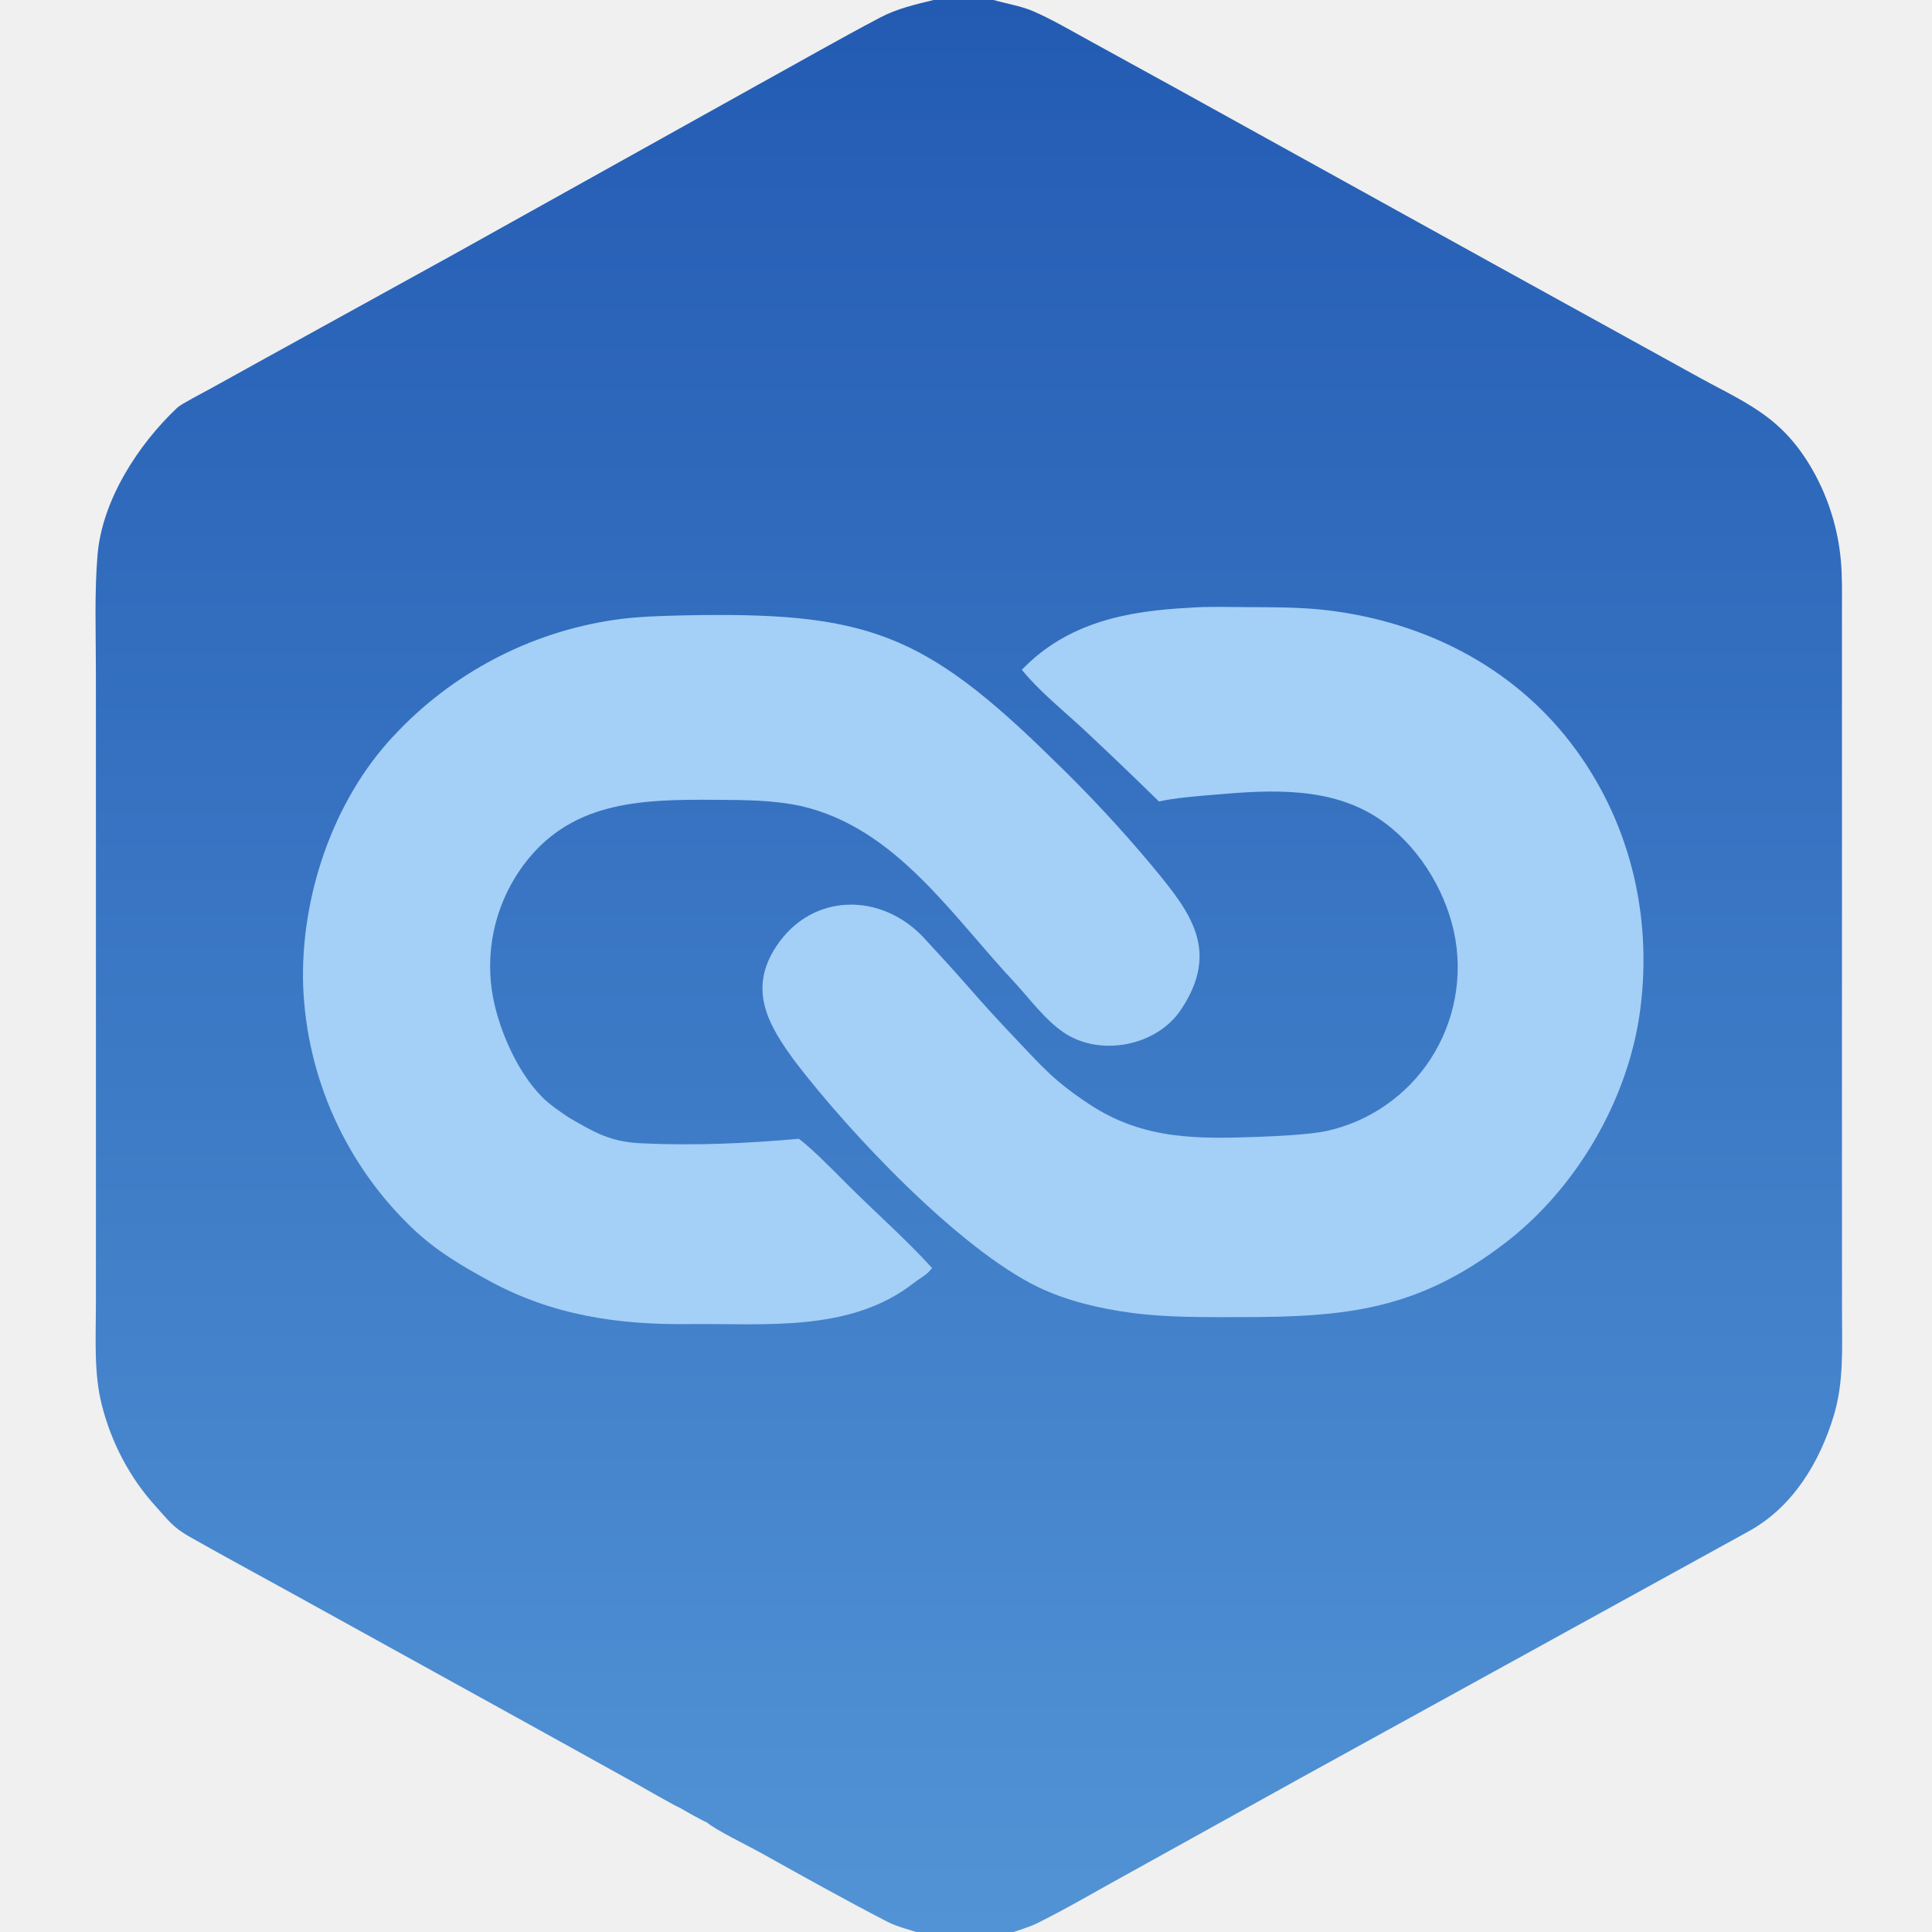
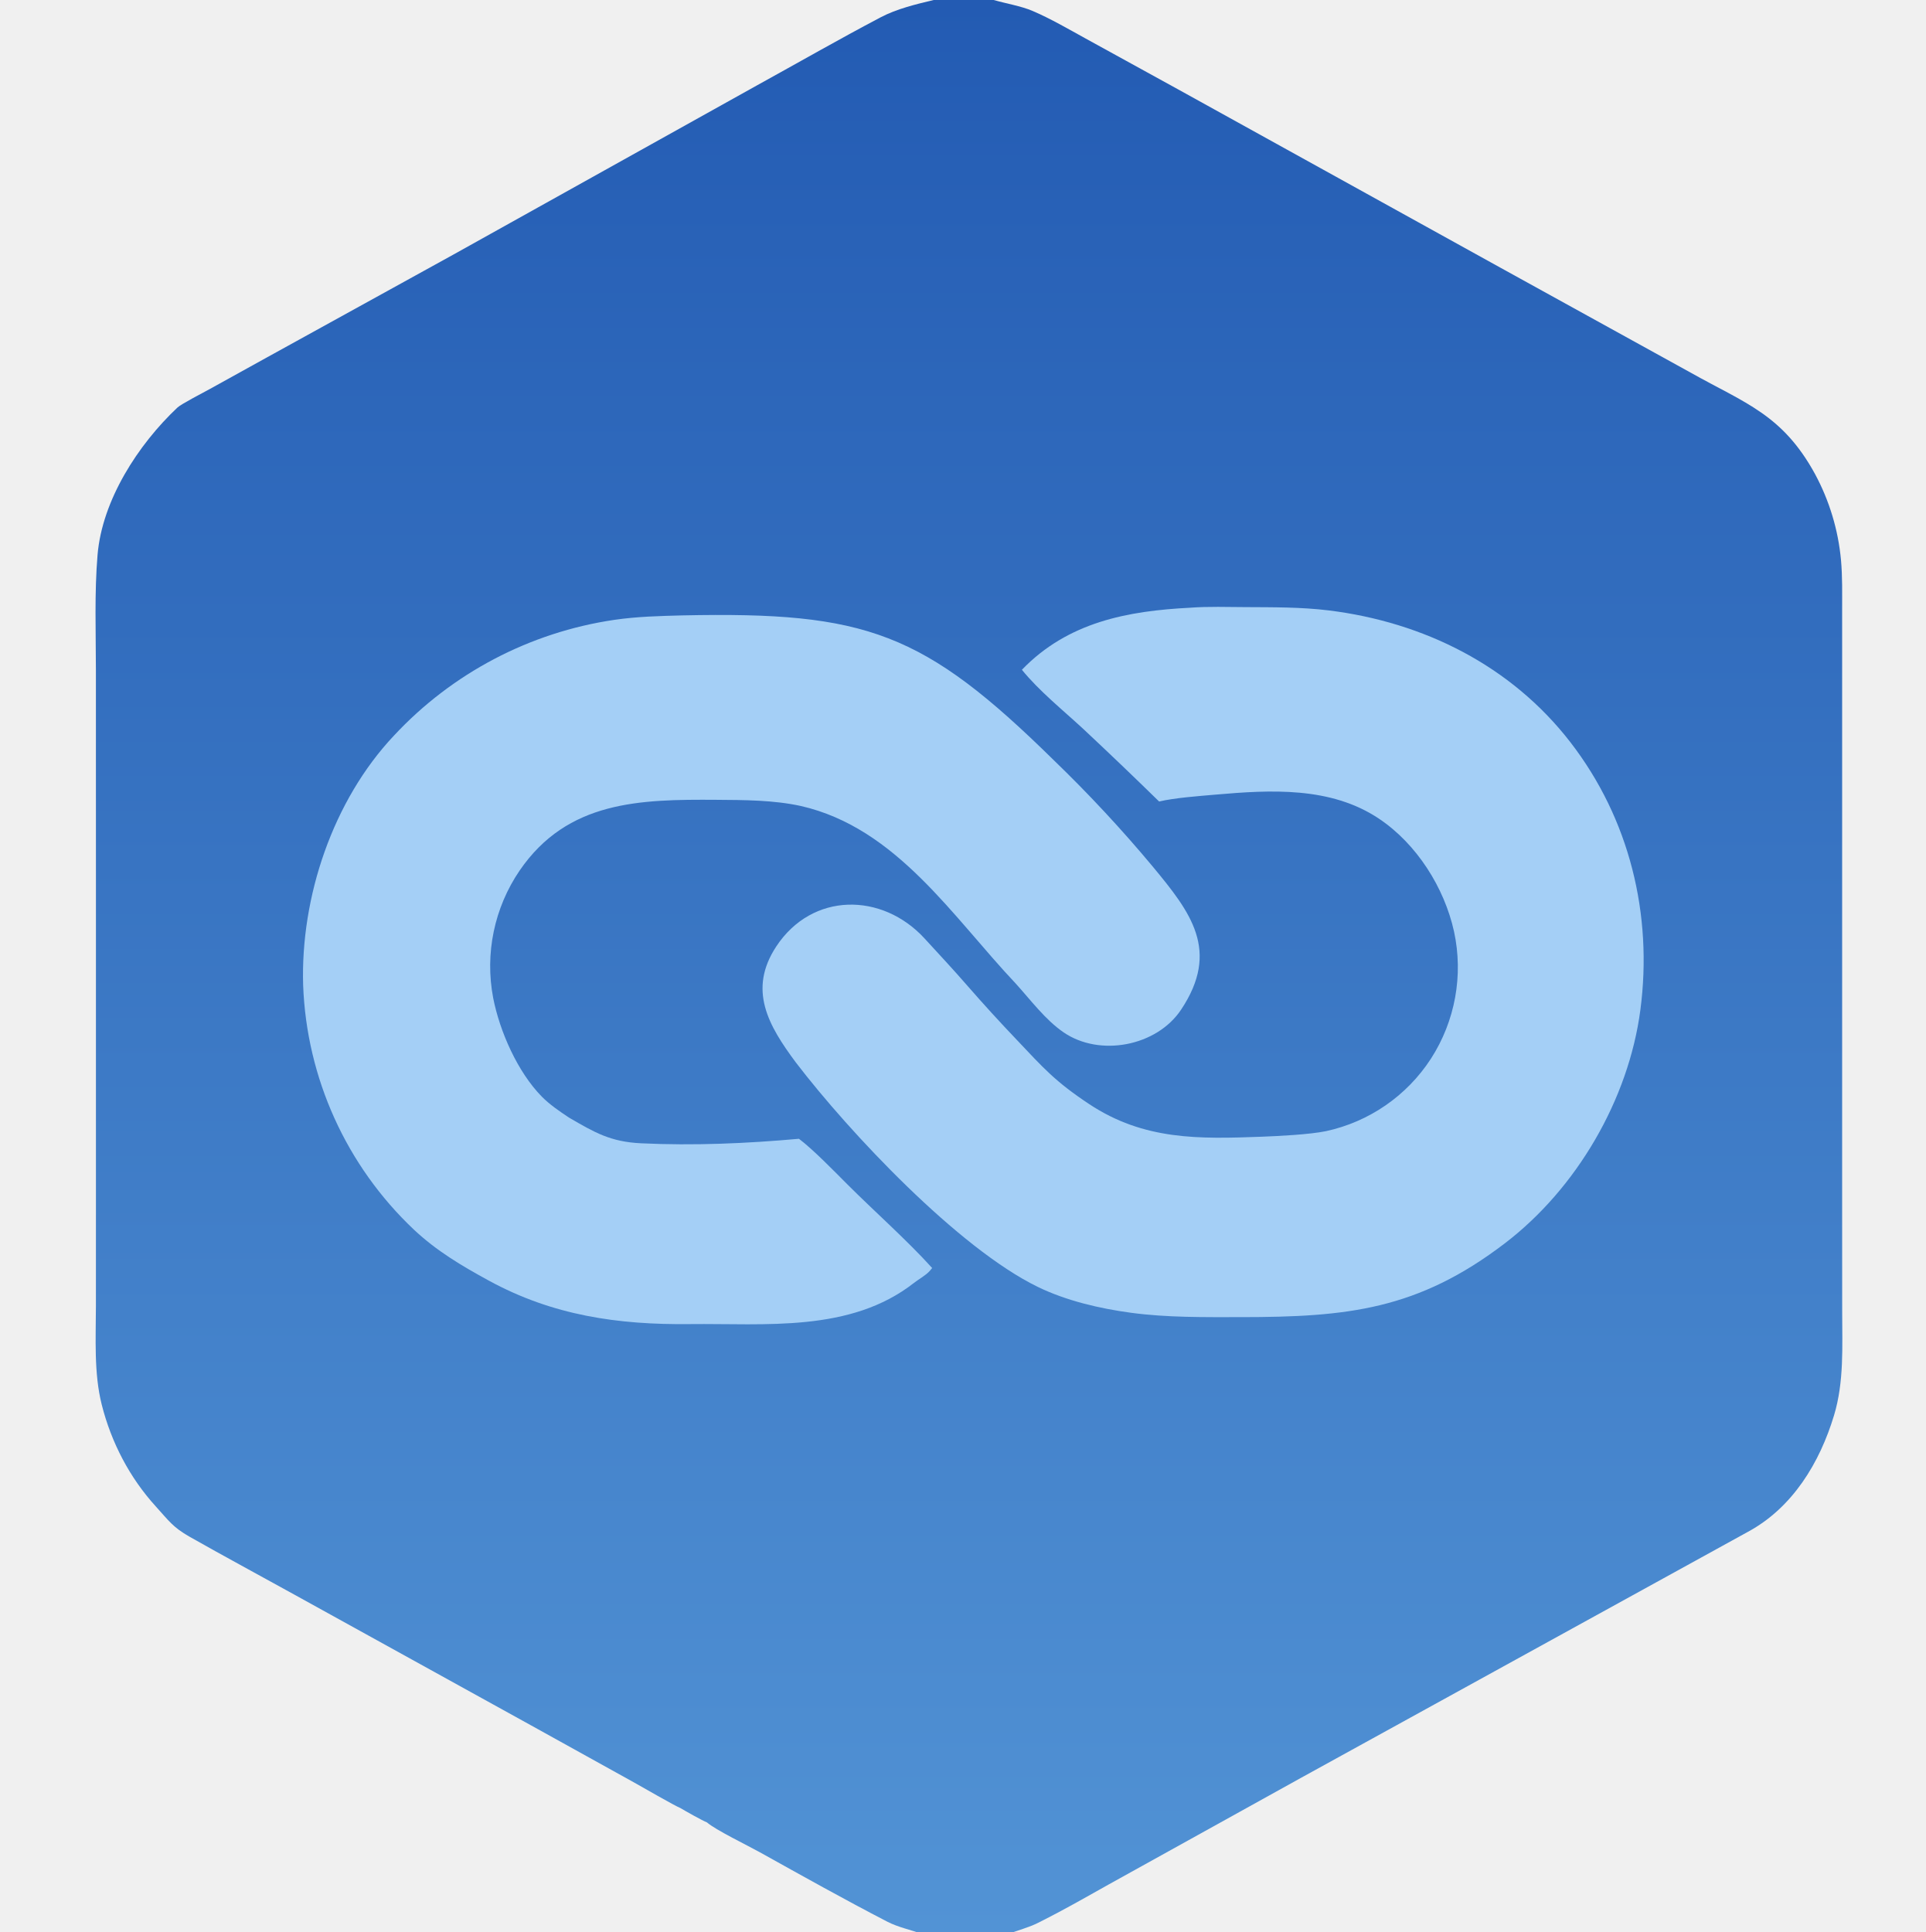
- <svg xmlns="http://www.w3.org/2000/svg" id="OmniHai_Logo" version="1.1" viewBox="0 0 295 295">
+ <svg xmlns="http://www.w3.org/2000/svg" id="OmniHai_Logo" version="1.1" viewBox="0 0 294 295">
  <defs>
    <linearGradient id="backgroundGradient" x1="147" y1="0" x2="147" y2="295" gradientUnits="userSpaceOnUse">
      <stop offset="0" stop-color="#235bb3" />
      <stop offset="1" stop-color="#5293d5" />
    </linearGradient>
    <mask id="hexagonMask">
      <rect id="mask" width="100%" height="100%" fill="white" />
      <path id="leftSide" fill="black" d="M0,0h142.55c-2.716,0.652 -5.621,1.342 -8.105,2.649c-6.314,3.323 -12.558,6.91 -18.804,10.349l-46.409,25.869l-28.427,15.678l-8.78,4.859c-0.86,0.476 -4.345,2.271 -4.933,2.825c-6.002,5.653 -11.489,14.122 -12.197,22.481c-0.485,5.724 -0.257,11.882 -0.253,17.589l0.005,30.778l0,52.388l-0.003,13.875c-0.006,5.014 -0.324,10.334 0.889,15.141c1.457,5.774 4.26,11.153 8.269,15.557c1.939,2.128 2.564,3.144 5.138,4.605c5.277,2.997 10.646,5.874 15.955,8.817l36.213,20.005l15.637,8.669c0.833,0.467 6.471,3.708 7.119,3.93c0.824,0.491 3.201,1.841 4.072,2.202c1.329,1.156 6.205,3.517 8.106,4.576c6.434,3.582 12.883,7.194 19.42,10.579c1.668,0.864 3.619,1.248 5.359,1.893h-140.823z" />
      <path id="rightSide" fill="black" d="M151.709,0h148.291v295.312h-146.058c1.479,-0.595 3.019,-0.949 4.538,-1.707c4.838,-2.41 9.535,-5.209 14.266,-7.789l25.967,-14.398l68.178,-37.535c6.806,-3.688 10.944,-10.541 13.125,-17.774c1.545,-5.121 1.244,-10.491 1.244,-15.781l-0.006,-15.168l-0.001,-47.014l0.001,-34.486l-0.003,-10.492c-0.001,-2.583 0.057,-5.089 -0.174,-7.664c-0.425,-4.6 -1.774,-9.066 -3.968,-13.131c-4.969,-9.087 -10.654,-10.793 -18.961,-15.462l-29.067,-16.037l-49.056,-27.142l-14.254,-7.839c-2.603,-1.432 -5.421,-3.075 -8.14,-4.232c-1.761,-0.75 -4.061,-1.122 -5.921,-1.662z" />
    </mask>
  </defs>
  <g>
-     <rect id="infinitySymbol" width="295" height="295" fill="url(#backgroundGradient)" mask="url(#hexagonMask)" />
+     <rect id="infinitySymbol" width="294" height="295" fill="url(#backgroundGradient)" mask="url(#hexagonMask)" />
    <path id="leftRing" fill="#a4cff6" d="M104.199,93.965c28.079,-0.59 36.787,2.534 56.726,22.146c5.317,5.133 10.355,10.549 15.089,16.225c5.76,6.962 10.34,12.798 4.299,21.85c-3.721,5.577 -12.41,7.228 -17.928,3.445c-2.796,-1.916 -5.035,-4.95 -7.302,-7.446c-9.643,-10.205 -18.203,-23.775 -32.8,-27.114c-4.19,-0.916 -8.646,-0.916 -12.916,-0.945c-11.66,-0.08 -22.712,0.138 -30.017,10.778c-3.887,5.696 -5.345,12.706 -4.052,19.479c0.999,5.108 3.724,11.298 7.42,15.059c1.202,1.222 2.722,2.251 4.147,3.201c3.932,2.288 6.335,3.706 11.027,3.929c8.021,0.379 16.096,0.029 24.09,-0.69c2.169,1.641 5.338,4.903 7.397,6.965c4.065,4.071 9.111,8.525 12.941,12.769c-0.114,0.152 -0.236,0.299 -0.364,0.438c-0.658,0.729 -1.625,1.216 -2.404,1.827c-9.724,7.625 -22.736,6.168 -34.221,6.297c-10.986,0.125 -20.952,-1.32 -30.689,-6.634c-4.19,-2.288 -7.958,-4.518 -11.454,-7.793c-10.307,-9.741 -16.378,-23.139 -16.905,-37.311c-0.412,-13.477 4.54,-28.227 13.858,-38.113c8.883,-9.542 20.748,-15.777 33.645,-17.68c3.505,-0.509 6.878,-0.589 10.414,-0.682z" />
    <path id="rightRing" fill="#a4cff6" d="M181.765,92.788c2.761,-0.2 5.619,-0.102 8.389,-0.087c4.21,0.024 8.524,-0.011 12.703,0.503c14.495,1.784 27.864,8.427 36.907,20.13c9.026,11.679 12.595,26.305 10.686,40.856c-1.796,13.68 -9.729,27.272 -20.669,35.635c-13.308,10.173 -24.078,11.284 -40.315,11.29c-5.593,0.001 -11.221,0.081 -16.777,-0.665c-4.78,-0.64 -9.908,-1.84 -14.254,-3.958c-12.112,-5.905 -28.714,-23.528 -36.926,-34.261c-4.182,-5.624 -7.358,-11.079 -2.995,-17.709c5.478,-8.324 16.167,-8.294 22.657,-1.215c2.221,2.423 4.409,4.766 6.561,7.243c2.426,2.782 4.915,5.508 7.462,8.18c4.11,4.343 5.875,6.388 11.084,9.845c8.369,5.553 16.789,5.35 26.369,4.991c2.666,-0.1 7.339,-0.341 9.785,-0.845c6.595,-1.422 12.357,-5.396 16.031,-11.055c3.71,-5.748 4.982,-12.737 3.535,-19.423c-1.477,-6.71 -5.689,-13.364 -11.433,-17.219c-7.4,-4.967 -16.605,-4.424 -25.061,-3.684c-2.503,0.219 -6.066,0.471 -8.536,1.041c-3.828,-3.746 -7.698,-7.45 -11.61,-11.108c-3.075,-2.844 -6.706,-5.765 -9.338,-9.004c7.024,-7.279 16.113,-8.996 25.745,-9.478z" />
  </g>
</svg>
